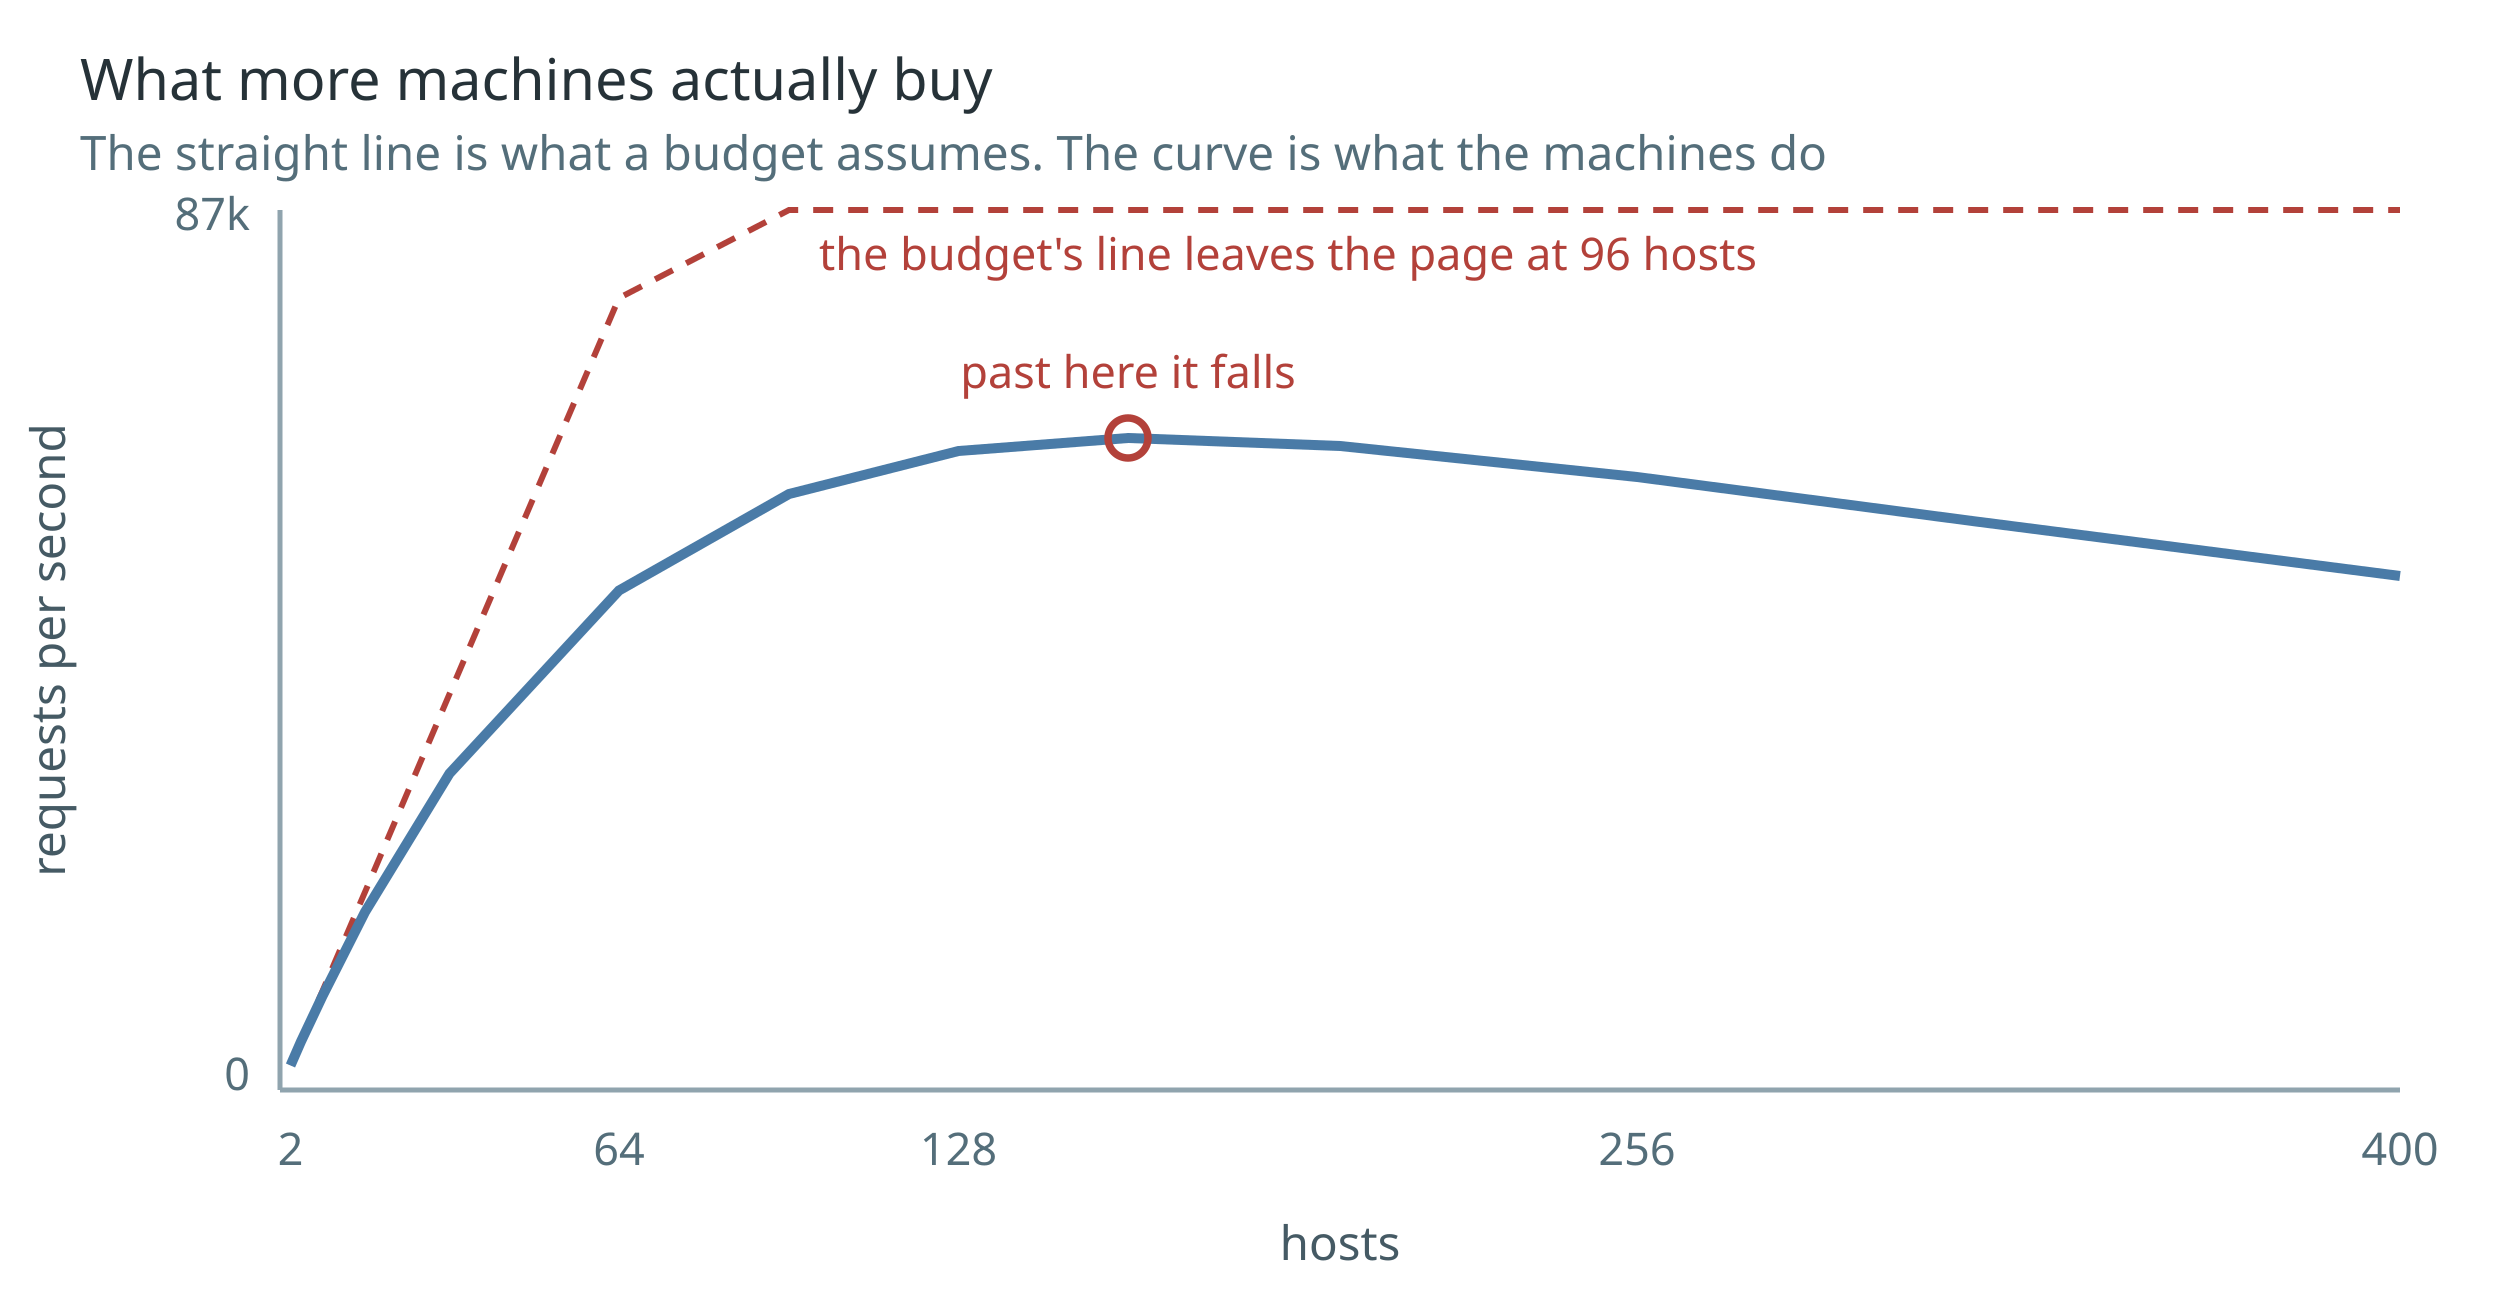
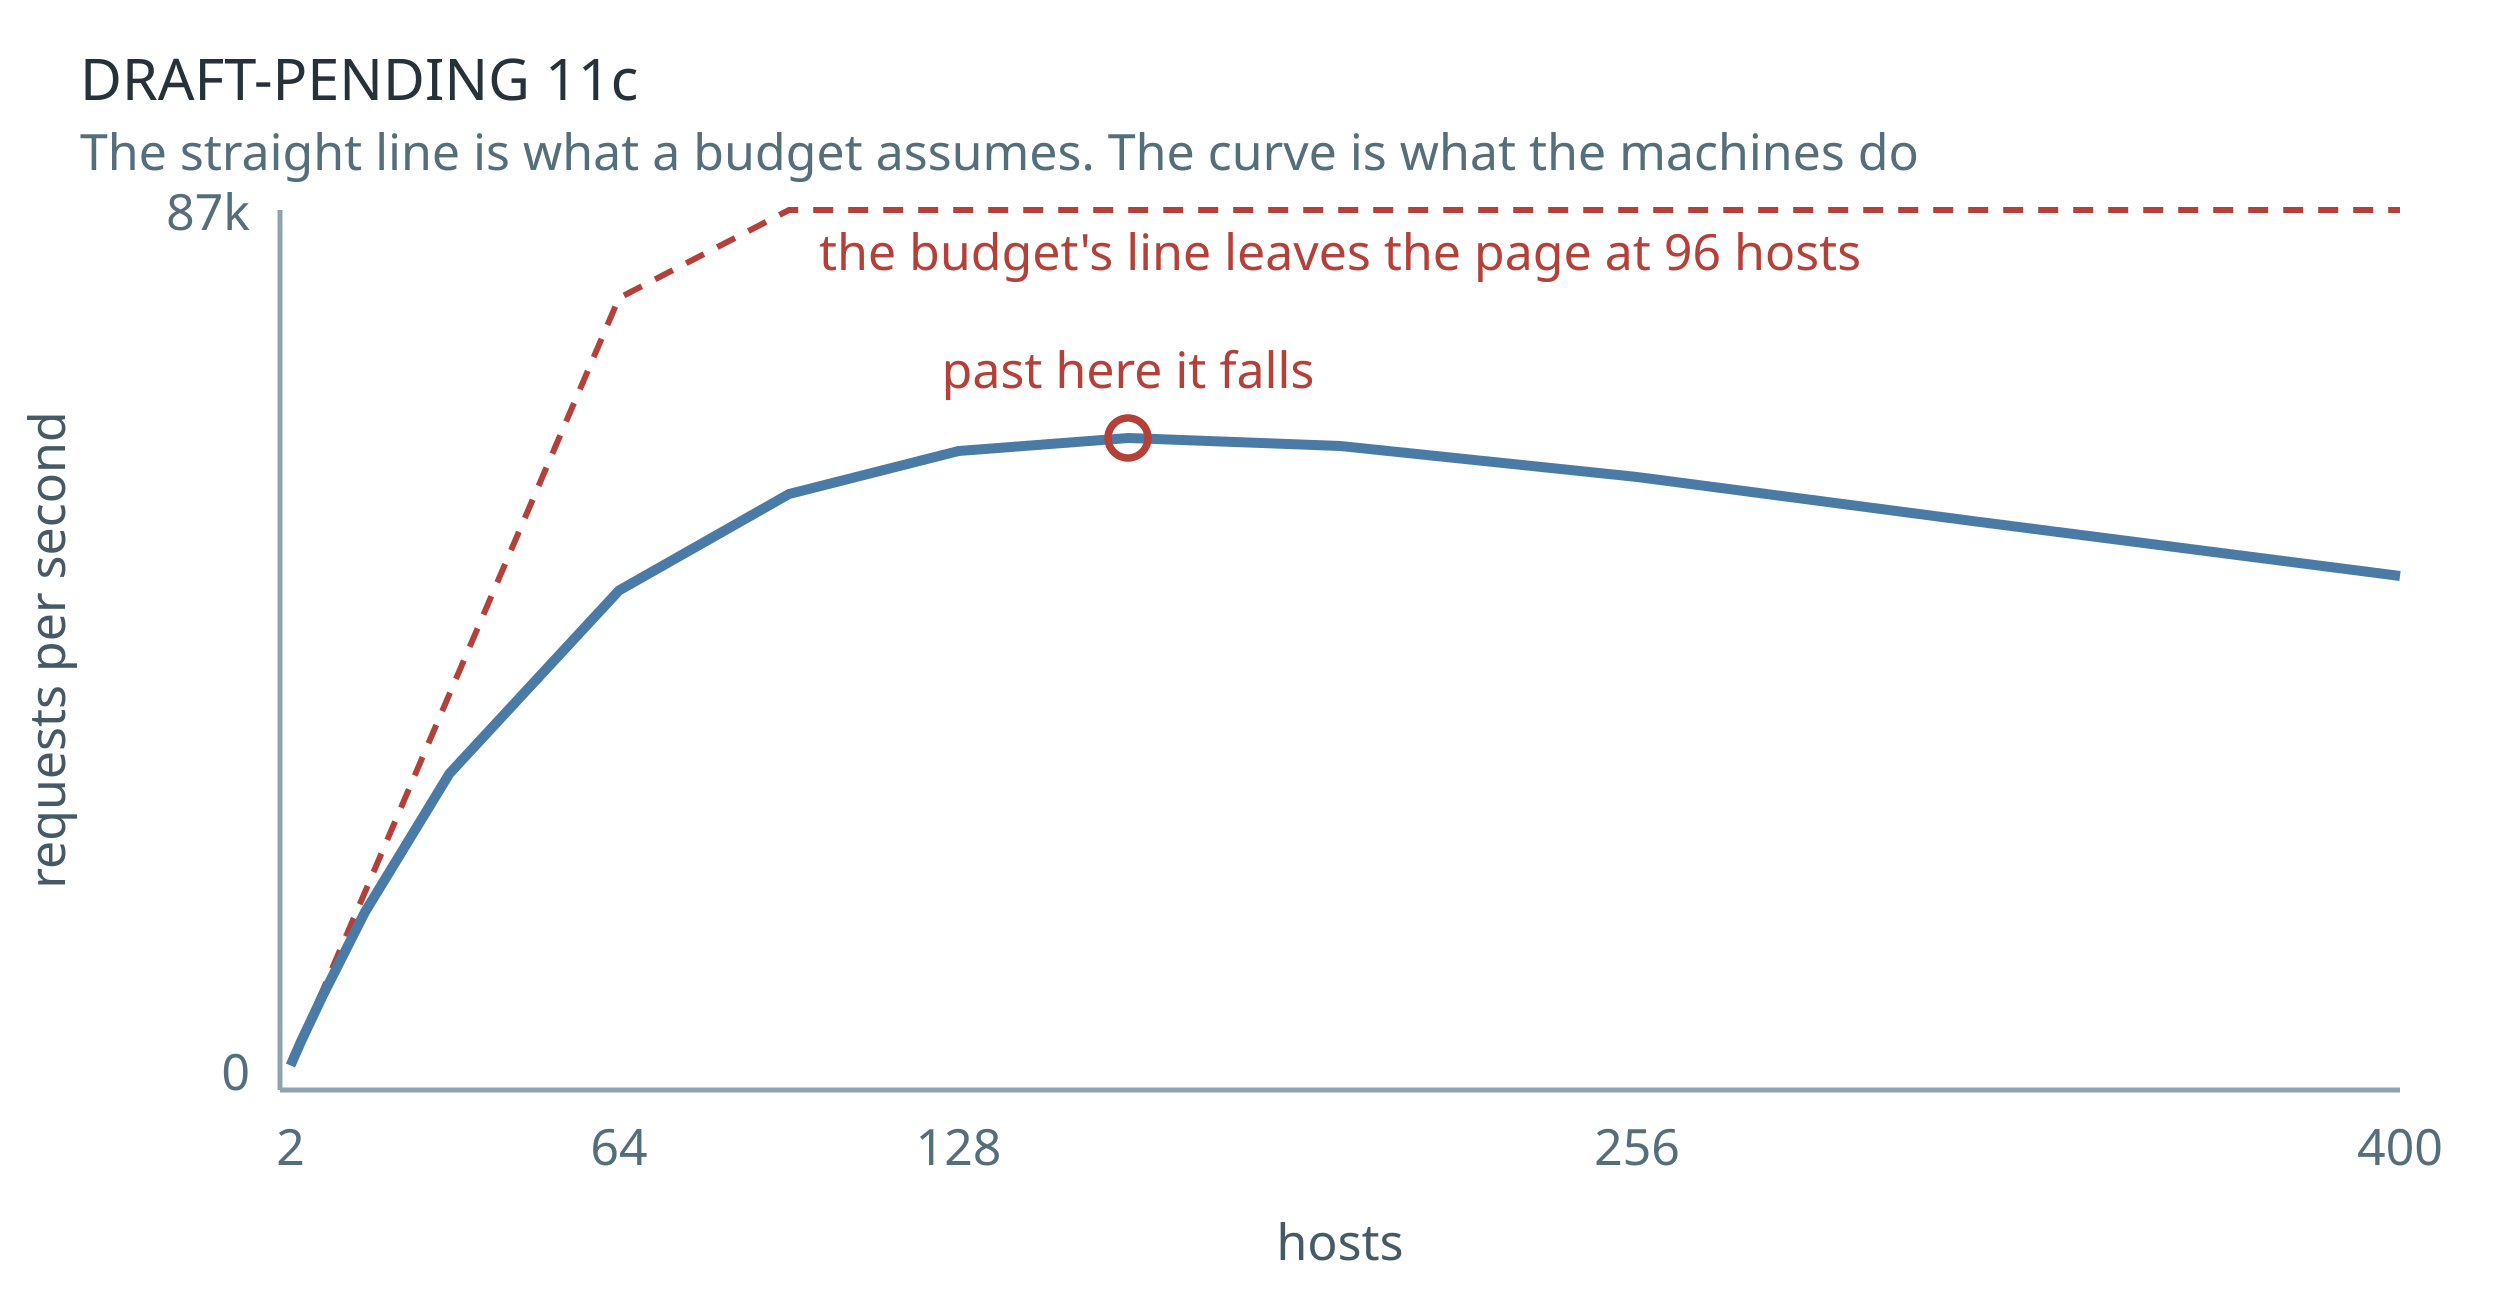
<svg xmlns="http://www.w3.org/2000/svg" viewBox="0 0 500 260" width="500" height="260" role="img" font-family="system-ui, sans-serif">
  <rect width="500" height="260" fill="#ffffff" />
-   <text x="16" y="20" font-size="11.5" fill="#263238">What more machines actually buy</text>
-   <text x="16" y="34" font-size="9.5" fill="#546e7a">The straight line is what a budget assumes. The curve is what the machines do</text>
+   <text x="16" y="20" font-size="11.5" fill="#263238">DRAFT-PENDING 11c</text>
+   <text x="16" y="34" font-size="10" fill="#546e7a">The straight line is what a budget assumes. The curve is what the machines do</text>
  <path d="M58.1,213.0 L60.2,208.1 L64.5,198.2 L73.0,178.4 L89.9,138.8 L123.8,59.6 L157.8,42.0 L191.7,42.0 L225.6,42.0 L268.0,42.0 L327.4,42.0 L395.2,42.0 L480.0,42.0" fill="none" stroke="#b3413a" stroke-width="1.2" stroke-dasharray="4 3" />
  <path d="M58.1,213.1 L60.2,208.3 L64.5,199.2 L73.0,182.4 L89.9,154.7 L123.8,118.1 L157.8,98.8 L191.7,90.2 L225.6,87.6 L268.0,89.2 L327.4,95.4 L395.2,104.3 L480.0,115.2" fill="none" stroke="#4a7ba7" stroke-width="2" />
-   <text x="163.8" y="54" font-size="9" fill="#b3413a">the budget's line leaves the page at 96 hosts</text>
+   <text x="163.8" y="54" font-size="10" fill="#b3413a">the budget's line leaves the page at 96 hosts</text>
  <circle cx="225.6" cy="87.6" r="4" fill="none" stroke="#b3413a" stroke-width="1.5" />
-   <text x="225.6" y="77.6" font-size="9" text-anchor="middle" fill="#b3413a">past here it falls</text>
+   <text x="225.6" y="77.6" font-size="10" text-anchor="middle" fill="#b3413a">past here it falls</text>
  <line x1="56.0" y1="218.0" x2="480.0" y2="218.0" stroke="#90a4ae" />
  <line x1="56.0" y1="42.0" x2="56.0" y2="218.0" stroke="#90a4ae" />
-   <text x="58.1" y="233" font-size="9" text-anchor="middle" fill="#546e7a">2</text>
-   <text x="123.8" y="233" font-size="9" text-anchor="middle" fill="#546e7a">64</text>
-   <text x="191.7" y="233" font-size="9" text-anchor="middle" fill="#546e7a">128</text>
-   <text x="327.4" y="233" font-size="9" text-anchor="middle" fill="#546e7a">256</text>
-   <text x="480.0" y="233" font-size="9" text-anchor="middle" fill="#546e7a">400</text>
-   <text x="268" y="252" font-size="9.5" text-anchor="middle" fill="#455a64">hosts</text>
-   <text x="50" y="46" font-size="9" text-anchor="end" fill="#546e7a">87k</text>
-   <text x="50" y="218" font-size="9" text-anchor="end" fill="#546e7a">0</text>
-   <text transform="rotate(-90 13 130)" x="13" y="130" font-size="9.5" text-anchor="middle" fill="#455a64">requests per second</text>
+   <text x="58.1" y="233" font-size="10" text-anchor="middle" fill="#546e7a">2</text>
+   <text x="123.8" y="233" font-size="10" text-anchor="middle" fill="#546e7a">64</text>
+   <text x="191.7" y="233" font-size="10" text-anchor="middle" fill="#546e7a">128</text>
+   <text x="327.4" y="233" font-size="10" text-anchor="middle" fill="#546e7a">256</text>
+   <text x="480.0" y="233" font-size="10" text-anchor="middle" fill="#546e7a">400</text>
+   <text x="268" y="252" font-size="10" text-anchor="middle" fill="#455a64">hosts</text>
+   <text x="50" y="46" font-size="10" text-anchor="end" fill="#546e7a">87k</text>
+   <text x="50" y="218" font-size="10" text-anchor="end" fill="#546e7a">0</text>
+   <text transform="rotate(-90 13 130)" x="13" y="130" font-size="10" text-anchor="middle" fill="#455a64">requests per second</text>
</svg>
